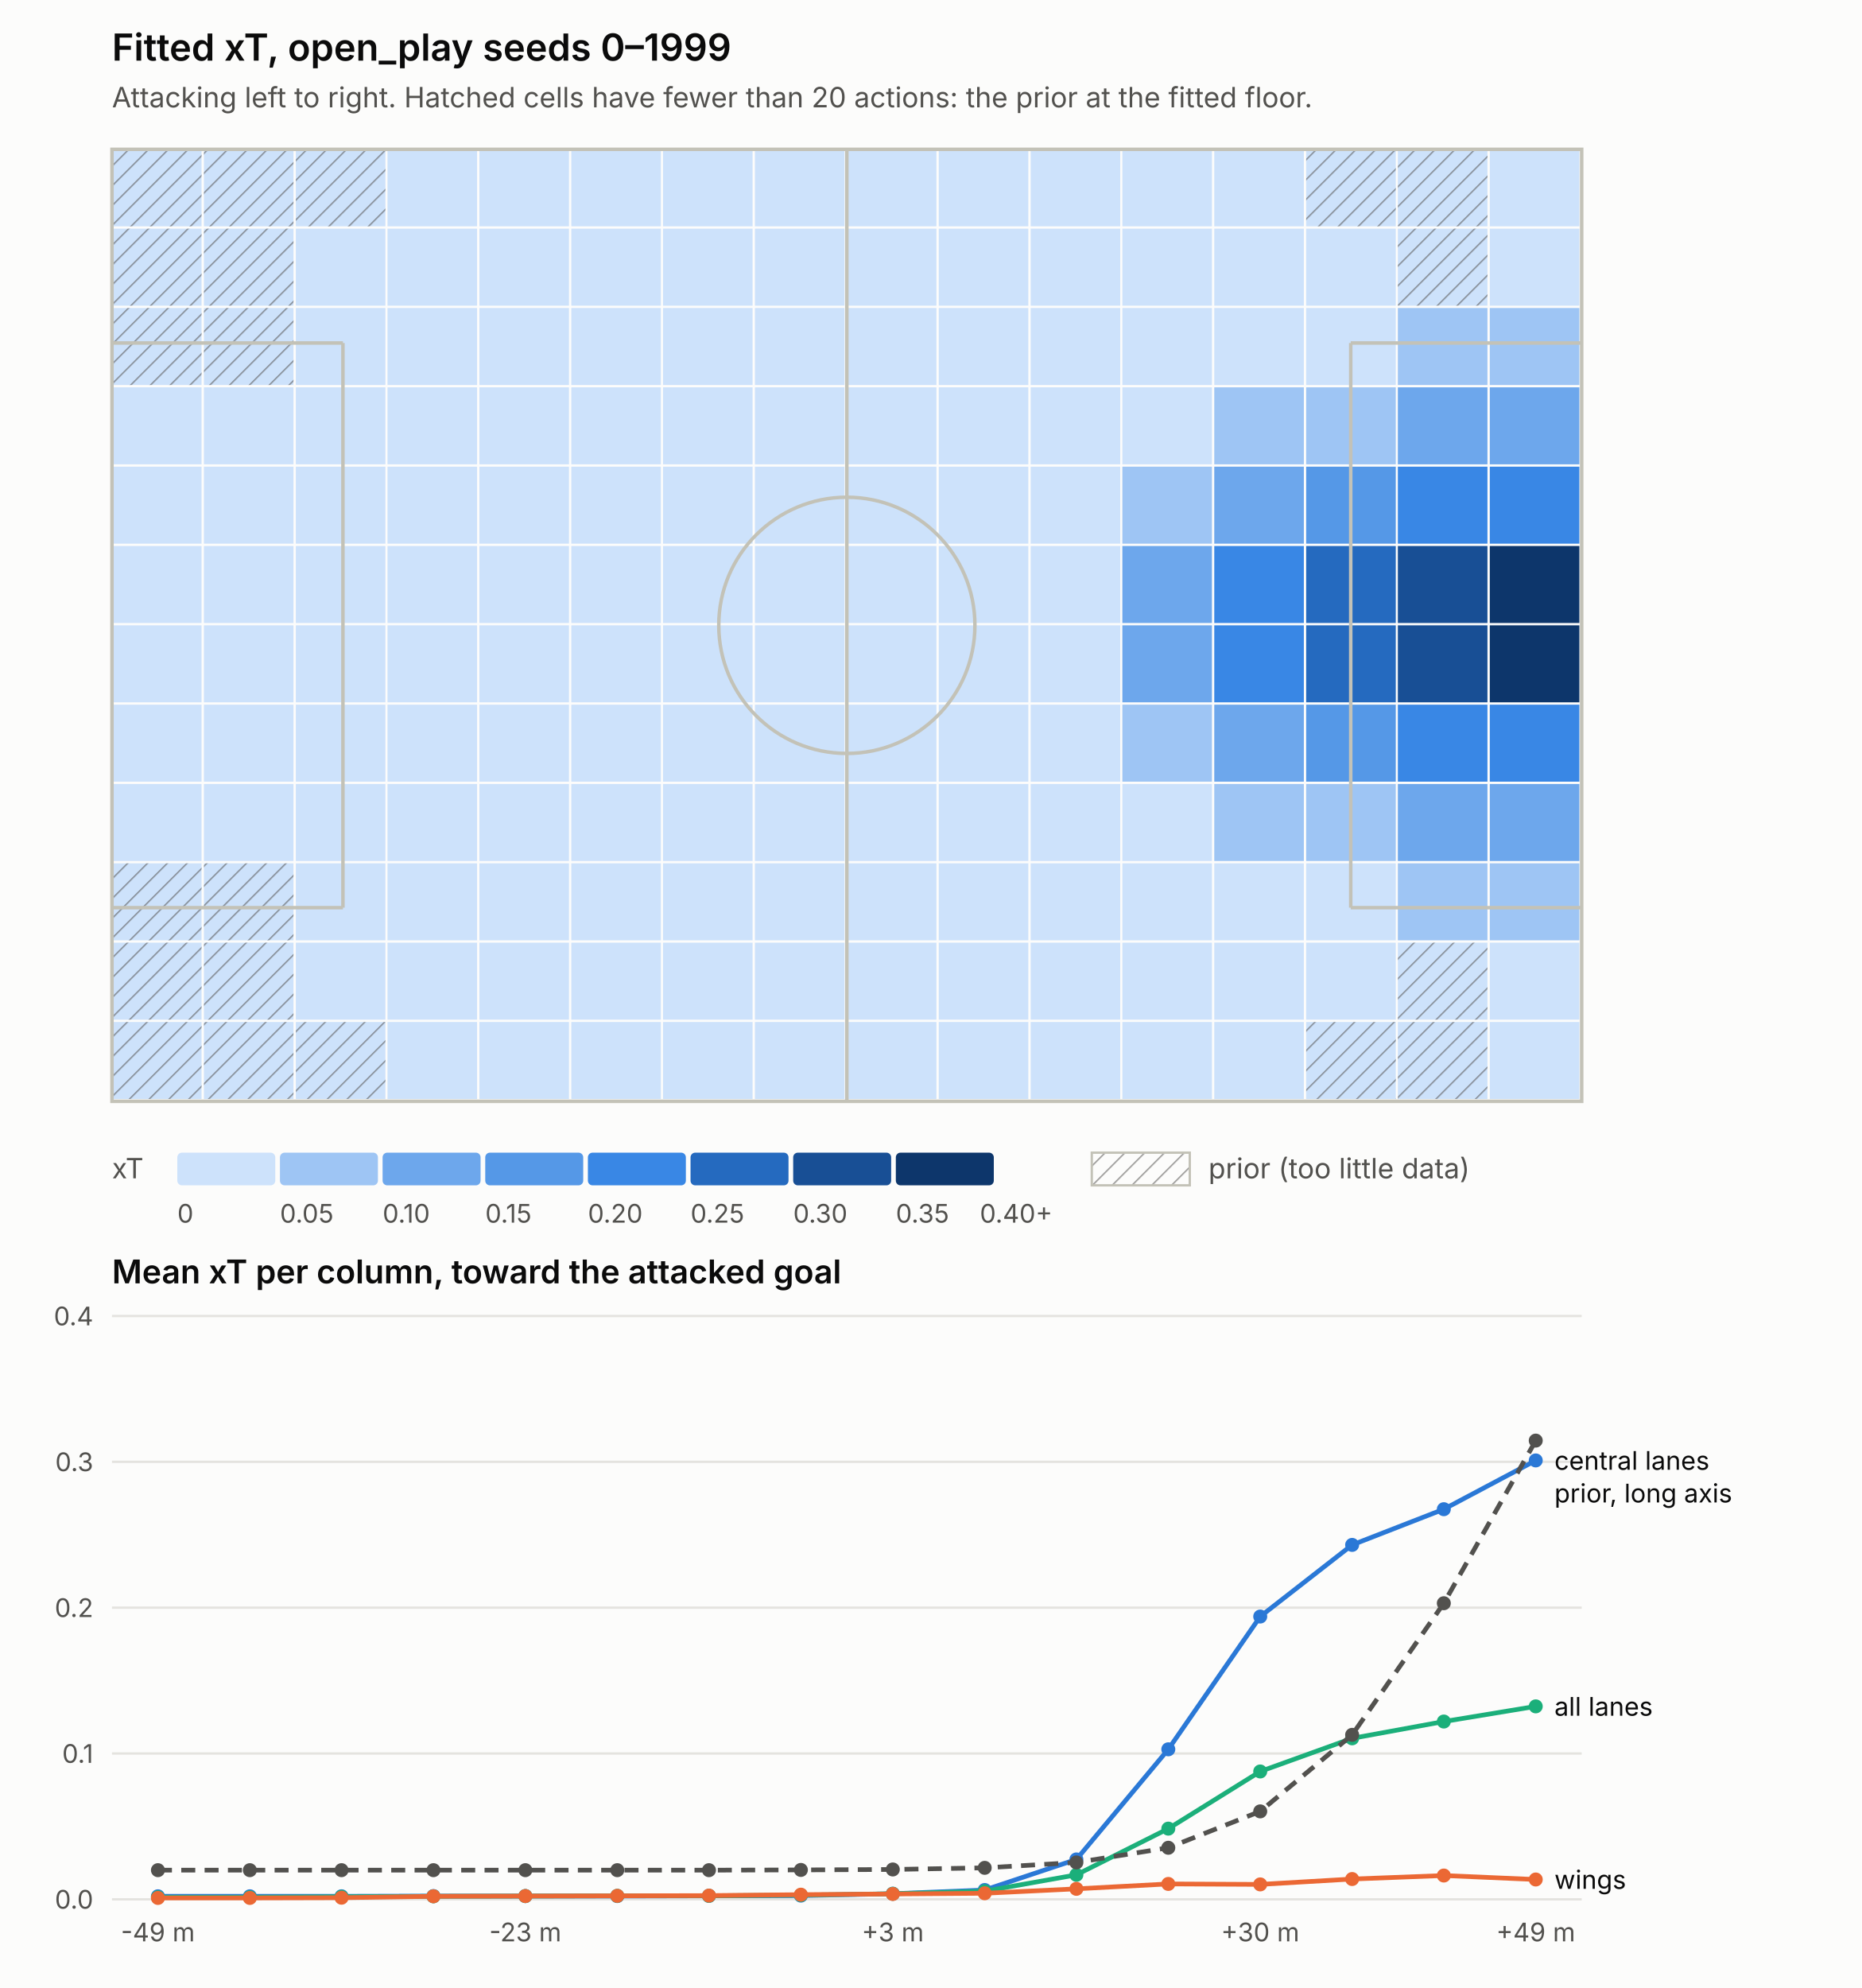
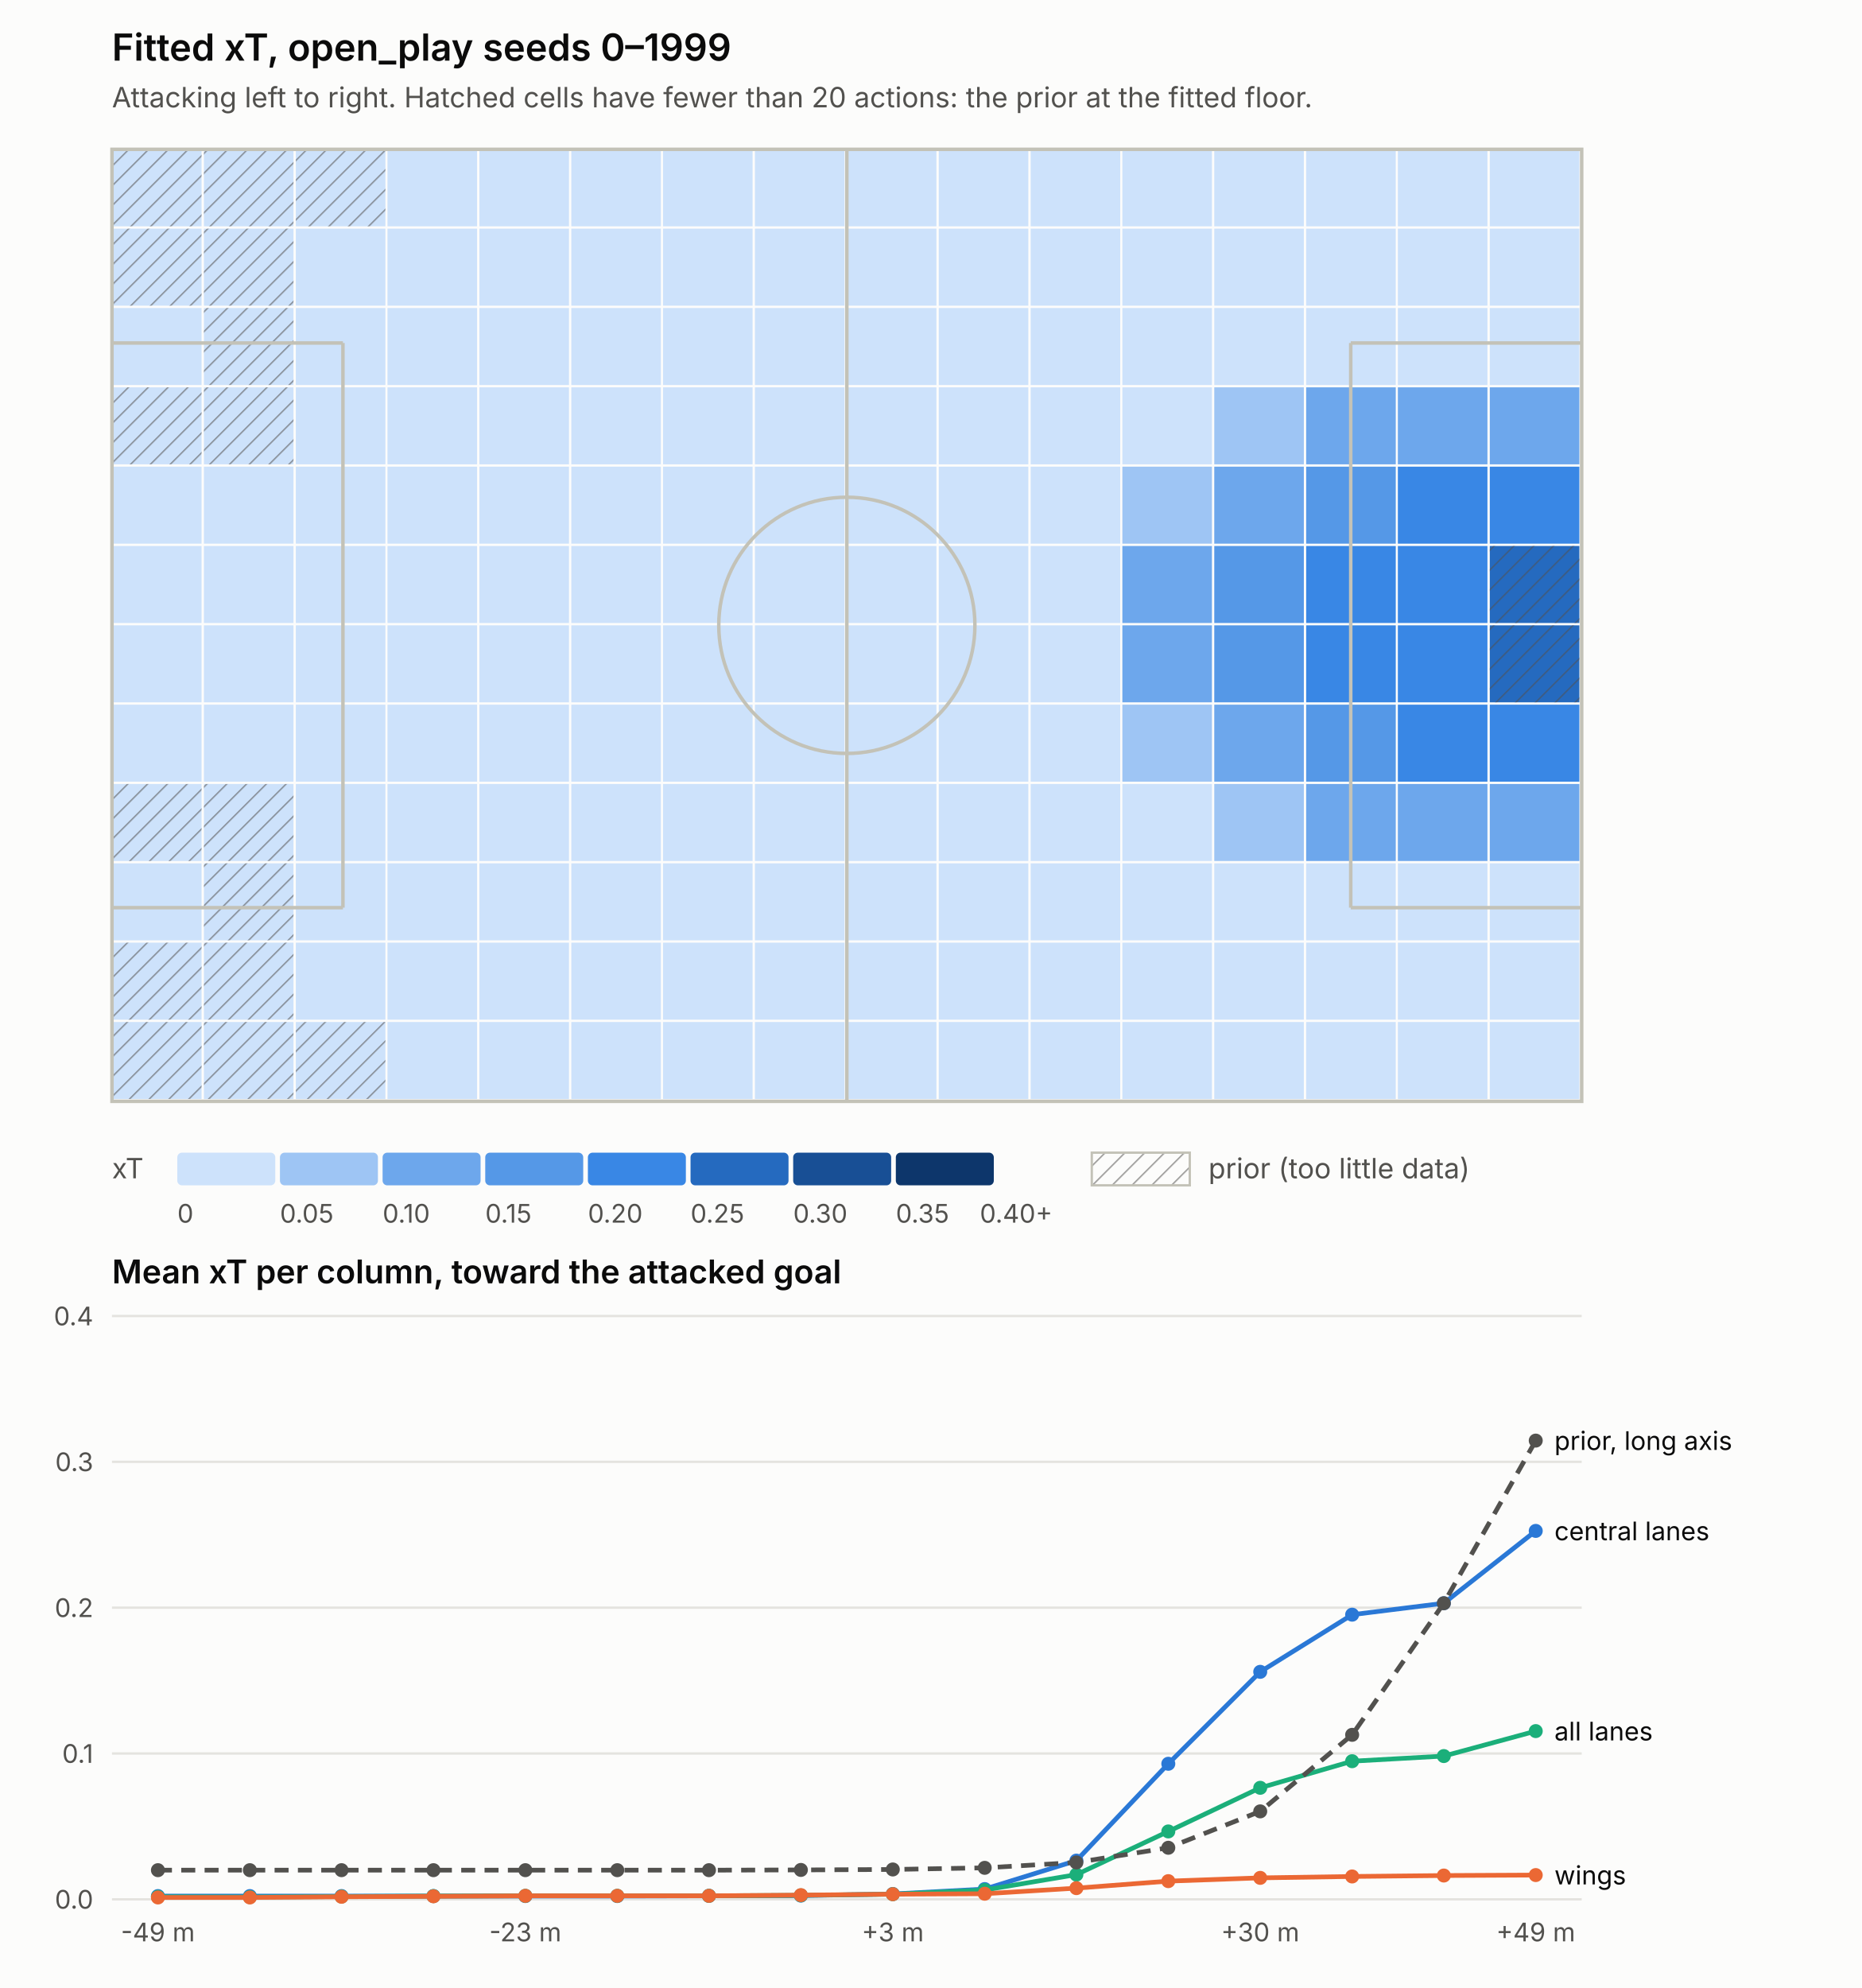
<svg xmlns="http://www.w3.org/2000/svg" viewBox="0 0 798 852" width="798" height="852" role="img" aria-labelledby="title desc">
  <style>svg{font-family:system-ui,-apple-system,'Segoe UI',sans-serif}.bg{fill:#fcfcfb}.t1{fill:#0b0b0b}.t2{fill:#52514e}.ln{stroke:#c3c2b7}.grid{stroke:#e4e3df}.hatch{stroke:#52514e}.s1{stroke:#2a78d6}.s2{stroke:#eb6834}.s3{stroke:#1baf7a}.sp{stroke:#52514e}.f1{fill:#2a78d6}.f2{fill:#eb6834}.f3{fill:#1baf7a}.fp{fill:#52514e}.b0{fill:#cde2fb}.b1{fill:#9ec5f4}.b2{fill:#6da7ec}.b3{fill:#5598e7}.b4{fill:#3987e5}.b5{fill:#256abf}.b6{fill:#184f95}.b7{fill:#0d366b}@media (prefers-color-scheme: dark){.bg{fill:#1a1a19}.t1{fill:#f0efec}.t2{fill:#c3c2b7}.ln{stroke:#6b6a64}.grid{stroke:#383835}.hatch{stroke:#c3c2b7}.s1{stroke:#3987e5}.s2{stroke:#d95926}.s3{stroke:#199e70}.sp{stroke:#c3c2b7}.f1{fill:#3987e5}.f2{fill:#d95926}.f3{fill:#199e70}.fp{fill:#c3c2b7}.b0{fill:#0d366b}.b1{fill:#184f95}.b2{fill:#256abf}.b3{fill:#3987e5}.b4{fill:#5598e7}.b5{fill:#6da7ec}.b6{fill:#9ec5f4}.b7{fill:#cde2fb}}</style>
  <defs>
    <pattern id="hatch" width="6" height="6" patternUnits="userSpaceOnUse" patternTransform="rotate(45)">
      <line x1="0" y1="0" x2="0" y2="6" class="hatch" stroke-width="1.2" stroke-opacity="0.55" />
    </pattern>
  </defs>
  <rect class="bg" width="798" height="852" />
  <text class="t1" x="48.0" y="26" font-size="16" font-weight="600">Fitted xT, open_play seeds 0–1999</text>
  <text class="t2" x="48.0" y="46" font-size="12">Attacking left to right. Hatched cells have fewer than 20 actions: the prior at the fitted floor.</text>
  <rect class="b0" x="48.0" y="438.0" width="38.4" height="33.0" />
  <rect fill="url(#hatch)" x="48.0" y="438.0" width="38.4" height="33.0" />
  <rect class="b0" x="48.0" y="404.0" width="38.4" height="33.0" />
  <rect fill="url(#hatch)" x="48.0" y="404.0" width="38.4" height="33.0" />
  <rect class="b0" x="48.0" y="370.0" width="38.4" height="33.0" />
-   <rect fill="url(#hatch)" x="48.0" y="370.0" width="38.4" height="33.0" />
  <rect class="b0" x="48.0" y="336.0" width="38.4" height="33.0" />
+   <rect fill="url(#hatch)" x="48.0" y="336.0" width="38.4" height="33.0" />
  <rect class="b0" x="48.0" y="302.0" width="38.4" height="33.0" />
  <rect class="b0" x="48.0" y="268.0" width="38.4" height="33.0" />
  <rect class="b0" x="48.0" y="234.0" width="38.4" height="33.0" />
  <rect class="b0" x="48.0" y="200.0" width="38.4" height="33.0" />
  <rect class="b0" x="48.0" y="166.0" width="38.4" height="33.0" />
+   <rect fill="url(#hatch)" x="48.0" y="166.0" width="38.4" height="33.0" />
  <rect class="b0" x="48.0" y="132.0" width="38.4" height="33.0" />
-   <rect fill="url(#hatch)" x="48.0" y="132.0" width="38.4" height="33.0" />
  <rect class="b0" x="48.0" y="98.0" width="38.4" height="33.0" />
  <rect fill="url(#hatch)" x="48.0" y="98.0" width="38.4" height="33.0" />
  <rect class="b0" x="48.0" y="64.0" width="38.4" height="33.0" />
  <rect fill="url(#hatch)" x="48.0" y="64.0" width="38.4" height="33.0" />
  <rect class="b0" x="87.4" y="438.0" width="38.4" height="33.0" />
  <rect fill="url(#hatch)" x="87.4" y="438.0" width="38.4" height="33.0" />
  <rect class="b0" x="87.4" y="404.0" width="38.4" height="33.0" />
  <rect fill="url(#hatch)" x="87.4" y="404.0" width="38.4" height="33.0" />
  <rect class="b0" x="87.4" y="370.0" width="38.4" height="33.0" />
  <rect fill="url(#hatch)" x="87.4" y="370.0" width="38.4" height="33.0" />
  <rect class="b0" x="87.4" y="336.0" width="38.4" height="33.0" />
+   <rect fill="url(#hatch)" x="87.4" y="336.0" width="38.4" height="33.0" />
  <rect class="b0" x="87.4" y="302.0" width="38.4" height="33.0" />
  <rect class="b0" x="87.4" y="268.0" width="38.4" height="33.0" />
  <rect class="b0" x="87.4" y="234.0" width="38.4" height="33.0" />
  <rect class="b0" x="87.4" y="200.0" width="38.4" height="33.0" />
  <rect class="b0" x="87.4" y="166.0" width="38.4" height="33.0" />
+   <rect fill="url(#hatch)" x="87.4" y="166.0" width="38.4" height="33.0" />
  <rect class="b0" x="87.4" y="132.0" width="38.4" height="33.0" />
  <rect fill="url(#hatch)" x="87.4" y="132.0" width="38.4" height="33.0" />
  <rect class="b0" x="87.4" y="98.0" width="38.4" height="33.0" />
  <rect fill="url(#hatch)" x="87.4" y="98.0" width="38.4" height="33.0" />
  <rect class="b0" x="87.4" y="64.0" width="38.4" height="33.0" />
  <rect fill="url(#hatch)" x="87.4" y="64.0" width="38.4" height="33.0" />
  <rect class="b0" x="126.8" y="438.0" width="38.4" height="33.0" />
  <rect fill="url(#hatch)" x="126.8" y="438.0" width="38.4" height="33.0" />
  <rect class="b0" x="126.8" y="404.0" width="38.4" height="33.0" />
  <rect class="b0" x="126.8" y="370.0" width="38.4" height="33.0" />
  <rect class="b0" x="126.8" y="336.0" width="38.4" height="33.0" />
  <rect class="b0" x="126.8" y="302.0" width="38.4" height="33.0" />
  <rect class="b0" x="126.8" y="268.0" width="38.4" height="33.0" />
  <rect class="b0" x="126.8" y="234.0" width="38.4" height="33.0" />
  <rect class="b0" x="126.8" y="200.0" width="38.4" height="33.0" />
  <rect class="b0" x="126.8" y="166.0" width="38.4" height="33.0" />
  <rect class="b0" x="126.8" y="132.0" width="38.4" height="33.0" />
  <rect class="b0" x="126.8" y="98.0" width="38.4" height="33.0" />
  <rect class="b0" x="126.8" y="64.0" width="38.4" height="33.0" />
  <rect fill="url(#hatch)" x="126.8" y="64.0" width="38.4" height="33.0" />
  <rect class="b0" x="166.1" y="438.0" width="38.4" height="33.0" />
  <rect class="b0" x="166.1" y="404.0" width="38.4" height="33.0" />
  <rect class="b0" x="166.1" y="370.0" width="38.4" height="33.0" />
  <rect class="b0" x="166.1" y="336.0" width="38.4" height="33.0" />
  <rect class="b0" x="166.1" y="302.0" width="38.4" height="33.0" />
  <rect class="b0" x="166.1" y="268.0" width="38.4" height="33.0" />
  <rect class="b0" x="166.1" y="234.0" width="38.4" height="33.0" />
  <rect class="b0" x="166.1" y="200.0" width="38.4" height="33.0" />
  <rect class="b0" x="166.1" y="166.0" width="38.4" height="33.0" />
  <rect class="b0" x="166.1" y="132.0" width="38.4" height="33.0" />
  <rect class="b0" x="166.1" y="98.0" width="38.4" height="33.0" />
  <rect class="b0" x="166.1" y="64.0" width="38.4" height="33.0" />
  <rect class="b0" x="205.5" y="438.0" width="38.4" height="33.0" />
  <rect class="b0" x="205.5" y="404.0" width="38.4" height="33.0" />
  <rect class="b0" x="205.5" y="370.0" width="38.4" height="33.0" />
  <rect class="b0" x="205.5" y="336.0" width="38.4" height="33.0" />
  <rect class="b0" x="205.5" y="302.0" width="38.4" height="33.0" />
  <rect class="b0" x="205.5" y="268.0" width="38.4" height="33.0" />
  <rect class="b0" x="205.5" y="234.0" width="38.4" height="33.0" />
  <rect class="b0" x="205.5" y="200.0" width="38.4" height="33.0" />
  <rect class="b0" x="205.5" y="166.0" width="38.4" height="33.0" />
  <rect class="b0" x="205.5" y="132.0" width="38.4" height="33.0" />
  <rect class="b0" x="205.5" y="98.0" width="38.4" height="33.0" />
  <rect class="b0" x="205.5" y="64.0" width="38.4" height="33.0" />
  <rect class="b0" x="244.9" y="438.0" width="38.4" height="33.0" />
  <rect class="b0" x="244.9" y="404.0" width="38.4" height="33.0" />
  <rect class="b0" x="244.9" y="370.0" width="38.4" height="33.0" />
  <rect class="b0" x="244.9" y="336.0" width="38.4" height="33.0" />
  <rect class="b0" x="244.9" y="302.0" width="38.4" height="33.0" />
  <rect class="b0" x="244.9" y="268.0" width="38.4" height="33.0" />
  <rect class="b0" x="244.9" y="234.0" width="38.4" height="33.0" />
  <rect class="b0" x="244.9" y="200.0" width="38.4" height="33.0" />
  <rect class="b0" x="244.9" y="166.0" width="38.4" height="33.0" />
  <rect class="b0" x="244.9" y="132.0" width="38.4" height="33.0" />
  <rect class="b0" x="244.9" y="98.0" width="38.4" height="33.0" />
  <rect class="b0" x="244.9" y="64.0" width="38.4" height="33.0" />
  <rect class="b0" x="284.2" y="438.0" width="38.4" height="33.0" />
  <rect class="b0" x="284.2" y="404.0" width="38.4" height="33.0" />
  <rect class="b0" x="284.2" y="370.0" width="38.4" height="33.0" />
  <rect class="b0" x="284.2" y="336.0" width="38.4" height="33.0" />
  <rect class="b0" x="284.2" y="302.0" width="38.4" height="33.0" />
  <rect class="b0" x="284.2" y="268.0" width="38.4" height="33.0" />
  <rect class="b0" x="284.2" y="234.0" width="38.4" height="33.0" />
  <rect class="b0" x="284.2" y="200.0" width="38.4" height="33.0" />
  <rect class="b0" x="284.2" y="166.0" width="38.4" height="33.0" />
  <rect class="b0" x="284.2" y="132.0" width="38.4" height="33.0" />
  <rect class="b0" x="284.2" y="98.0" width="38.4" height="33.0" />
  <rect class="b0" x="284.2" y="64.0" width="38.4" height="33.0" />
  <rect class="b0" x="323.6" y="438.0" width="38.4" height="33.0" />
  <rect class="b0" x="323.6" y="404.0" width="38.4" height="33.0" />
  <rect class="b0" x="323.6" y="370.0" width="38.4" height="33.0" />
  <rect class="b0" x="323.6" y="336.0" width="38.4" height="33.0" />
  <rect class="b0" x="323.6" y="302.0" width="38.4" height="33.0" />
  <rect class="b0" x="323.6" y="268.0" width="38.4" height="33.0" />
  <rect class="b0" x="323.6" y="234.0" width="38.4" height="33.0" />
  <rect class="b0" x="323.6" y="200.0" width="38.4" height="33.0" />
  <rect class="b0" x="323.6" y="166.0" width="38.4" height="33.0" />
  <rect class="b0" x="323.6" y="132.0" width="38.4" height="33.0" />
  <rect class="b0" x="323.6" y="98.0" width="38.4" height="33.0" />
  <rect class="b0" x="323.6" y="64.0" width="38.4" height="33.0" />
  <rect class="b0" x="363.0" y="438.0" width="38.4" height="33.0" />
  <rect class="b0" x="363.0" y="404.0" width="38.4" height="33.0" />
  <rect class="b0" x="363.0" y="370.0" width="38.4" height="33.0" />
  <rect class="b0" x="363.0" y="336.0" width="38.4" height="33.0" />
  <rect class="b0" x="363.0" y="302.0" width="38.4" height="33.0" />
  <rect class="b0" x="363.0" y="268.0" width="38.4" height="33.0" />
  <rect class="b0" x="363.0" y="234.0" width="38.4" height="33.0" />
  <rect class="b0" x="363.0" y="200.0" width="38.4" height="33.0" />
  <rect class="b0" x="363.0" y="166.0" width="38.4" height="33.0" />
  <rect class="b0" x="363.0" y="132.0" width="38.4" height="33.0" />
  <rect class="b0" x="363.0" y="98.0" width="38.4" height="33.0" />
  <rect class="b0" x="363.0" y="64.0" width="38.4" height="33.0" />
  <rect class="b0" x="402.4" y="438.0" width="38.4" height="33.0" />
  <rect class="b0" x="402.4" y="404.0" width="38.4" height="33.0" />
  <rect class="b0" x="402.4" y="370.0" width="38.4" height="33.0" />
  <rect class="b0" x="402.4" y="336.0" width="38.4" height="33.0" />
  <rect class="b0" x="402.4" y="302.0" width="38.4" height="33.0" />
  <rect class="b0" x="402.4" y="268.0" width="38.4" height="33.0" />
  <rect class="b0" x="402.4" y="234.0" width="38.4" height="33.0" />
  <rect class="b0" x="402.4" y="200.0" width="38.4" height="33.0" />
  <rect class="b0" x="402.4" y="166.0" width="38.4" height="33.0" />
  <rect class="b0" x="402.4" y="132.0" width="38.4" height="33.0" />
  <rect class="b0" x="402.4" y="98.0" width="38.4" height="33.0" />
  <rect class="b0" x="402.4" y="64.0" width="38.4" height="33.0" />
  <rect class="b0" x="441.8" y="438.0" width="38.4" height="33.0" />
  <rect class="b0" x="441.8" y="404.0" width="38.4" height="33.0" />
  <rect class="b0" x="441.8" y="370.0" width="38.4" height="33.0" />
  <rect class="b0" x="441.8" y="336.0" width="38.4" height="33.0" />
  <rect class="b0" x="441.8" y="302.0" width="38.4" height="33.0" />
  <rect class="b0" x="441.8" y="268.0" width="38.4" height="33.0" />
  <rect class="b0" x="441.8" y="234.0" width="38.4" height="33.0" />
  <rect class="b0" x="441.8" y="200.0" width="38.4" height="33.0" />
  <rect class="b0" x="441.8" y="166.0" width="38.4" height="33.0" />
  <rect class="b0" x="441.8" y="132.0" width="38.4" height="33.0" />
  <rect class="b0" x="441.8" y="98.0" width="38.4" height="33.0" />
  <rect class="b0" x="441.8" y="64.0" width="38.4" height="33.0" />
  <rect class="b0" x="481.1" y="438.0" width="38.4" height="33.0" />
  <rect class="b0" x="481.1" y="404.0" width="38.4" height="33.0" />
  <rect class="b0" x="481.1" y="370.0" width="38.4" height="33.0" />
  <rect class="b0" x="481.1" y="336.0" width="38.4" height="33.0" />
  <rect class="b1" x="481.1" y="302.0" width="38.4" height="33.0" />
  <rect class="b2" x="481.1" y="268.0" width="38.4" height="33.0" />
  <rect class="b2" x="481.1" y="234.0" width="38.4" height="33.0" />
  <rect class="b1" x="481.1" y="200.0" width="38.4" height="33.0" />
  <rect class="b0" x="481.1" y="166.0" width="38.4" height="33.0" />
  <rect class="b0" x="481.1" y="132.0" width="38.4" height="33.0" />
  <rect class="b0" x="481.1" y="98.0" width="38.4" height="33.0" />
  <rect class="b0" x="481.1" y="64.0" width="38.4" height="33.0" />
  <rect class="b0" x="520.5" y="438.0" width="38.4" height="33.0" />
  <rect class="b0" x="520.5" y="404.0" width="38.4" height="33.0" />
  <rect class="b0" x="520.5" y="370.0" width="38.4" height="33.0" />
  <rect class="b1" x="520.5" y="336.0" width="38.4" height="33.0" />
  <rect class="b2" x="520.5" y="302.0" width="38.4" height="33.0" />
-   <rect class="b4" x="520.5" y="268.0" width="38.4" height="33.0" />
-   <rect class="b4" x="520.5" y="234.0" width="38.4" height="33.0" />
+   <rect class="b3" x="520.5" y="268.0" width="38.4" height="33.0" />
+   <rect class="b3" x="520.5" y="234.0" width="38.4" height="33.0" />
  <rect class="b2" x="520.5" y="200.0" width="38.4" height="33.0" />
  <rect class="b1" x="520.5" y="166.0" width="38.4" height="33.0" />
  <rect class="b0" x="520.5" y="132.0" width="38.4" height="33.0" />
  <rect class="b0" x="520.5" y="98.0" width="38.4" height="33.0" />
  <rect class="b0" x="520.5" y="64.0" width="38.4" height="33.0" />
  <rect class="b0" x="559.9" y="438.0" width="38.4" height="33.0" />
-   <rect fill="url(#hatch)" x="559.9" y="438.0" width="38.4" height="33.0" />
  <rect class="b0" x="559.9" y="404.0" width="38.4" height="33.0" />
  <rect class="b0" x="559.9" y="370.0" width="38.4" height="33.0" />
-   <rect class="b1" x="559.9" y="336.0" width="38.4" height="33.0" />
+   <rect class="b2" x="559.9" y="336.0" width="38.4" height="33.0" />
  <rect class="b3" x="559.9" y="302.0" width="38.4" height="33.0" />
-   <rect class="b5" x="559.9" y="268.0" width="38.4" height="33.0" />
-   <rect class="b5" x="559.9" y="234.0" width="38.4" height="33.0" />
+   <rect class="b4" x="559.9" y="268.0" width="38.4" height="33.0" />
+   <rect class="b4" x="559.9" y="234.0" width="38.4" height="33.0" />
  <rect class="b3" x="559.9" y="200.0" width="38.4" height="33.0" />
-   <rect class="b1" x="559.9" y="166.0" width="38.4" height="33.0" />
+   <rect class="b2" x="559.9" y="166.0" width="38.4" height="33.0" />
  <rect class="b0" x="559.9" y="132.0" width="38.4" height="33.0" />
  <rect class="b0" x="559.9" y="98.0" width="38.4" height="33.0" />
  <rect class="b0" x="559.9" y="64.0" width="38.4" height="33.0" />
-   <rect fill="url(#hatch)" x="559.9" y="64.0" width="38.4" height="33.0" />
  <rect class="b0" x="599.2" y="438.0" width="38.4" height="33.0" />
-   <rect fill="url(#hatch)" x="599.2" y="438.0" width="38.4" height="33.0" />
  <rect class="b0" x="599.2" y="404.0" width="38.4" height="33.0" />
-   <rect fill="url(#hatch)" x="599.2" y="404.0" width="38.4" height="33.0" />
-   <rect class="b1" x="599.2" y="370.0" width="38.4" height="33.0" />
+   <rect class="b0" x="599.2" y="370.0" width="38.4" height="33.0" />
  <rect class="b2" x="599.2" y="336.0" width="38.4" height="33.0" />
  <rect class="b4" x="599.2" y="302.0" width="38.4" height="33.0" />
-   <rect class="b6" x="599.2" y="268.0" width="38.4" height="33.0" />
-   <rect class="b6" x="599.2" y="234.0" width="38.4" height="33.0" />
+   <rect class="b4" x="599.2" y="268.0" width="38.4" height="33.0" />
+   <rect class="b4" x="599.2" y="234.0" width="38.4" height="33.0" />
  <rect class="b4" x="599.2" y="200.0" width="38.4" height="33.0" />
  <rect class="b2" x="599.2" y="166.0" width="38.4" height="33.0" />
-   <rect class="b1" x="599.2" y="132.0" width="38.4" height="33.0" />
+   <rect class="b0" x="599.2" y="132.0" width="38.4" height="33.0" />
  <rect class="b0" x="599.2" y="98.0" width="38.4" height="33.0" />
-   <rect fill="url(#hatch)" x="599.2" y="98.0" width="38.4" height="33.0" />
  <rect class="b0" x="599.2" y="64.0" width="38.4" height="33.0" />
-   <rect fill="url(#hatch)" x="599.2" y="64.0" width="38.4" height="33.0" />
  <rect class="b0" x="638.6" y="438.0" width="38.4" height="33.0" />
  <rect class="b0" x="638.6" y="404.0" width="38.4" height="33.0" />
-   <rect class="b1" x="638.6" y="370.0" width="38.4" height="33.0" />
+   <rect class="b0" x="638.6" y="370.0" width="38.4" height="33.0" />
  <rect class="b2" x="638.6" y="336.0" width="38.4" height="33.0" />
  <rect class="b4" x="638.6" y="302.0" width="38.4" height="33.0" />
-   <rect class="b7" x="638.6" y="268.0" width="38.4" height="33.0" />
-   <rect class="b7" x="638.6" y="234.0" width="38.4" height="33.0" />
+   <rect class="b5" x="638.6" y="268.0" width="38.4" height="33.0" />
+   <rect fill="url(#hatch)" x="638.6" y="268.0" width="38.4" height="33.0" />
+   <rect class="b5" x="638.6" y="234.0" width="38.4" height="33.0" />
+   <rect fill="url(#hatch)" x="638.6" y="234.0" width="38.4" height="33.0" />
  <rect class="b4" x="638.6" y="200.0" width="38.4" height="33.0" />
  <rect class="b2" x="638.6" y="166.0" width="38.4" height="33.0" />
-   <rect class="b1" x="638.6" y="132.0" width="38.4" height="33.0" />
+   <rect class="b0" x="638.6" y="132.0" width="38.4" height="33.0" />
  <rect class="b0" x="638.6" y="98.0" width="38.4" height="33.0" />
  <rect class="b0" x="638.6" y="64.0" width="38.4" height="33.0" />
  <rect class="ln" fill="none" stroke-width="1.5" x="48.0" y="64.0" width="630.0" height="408.0" />
  <line class="ln" stroke-width="1.5" x1="363.0" y1="472.0" x2="363.0" y2="64.0" />
  <line class="ln" stroke-width="1.5" x1="579.0" y1="389.0" x2="678.0" y2="389.0" />
  <line class="ln" stroke-width="1.5" x1="579.0" y1="147.0" x2="678.0" y2="147.0" />
  <line class="ln" stroke-width="1.5" x1="579.0" y1="389.0" x2="579.0" y2="147.0" />
  <line class="ln" stroke-width="1.5" x1="147.0" y1="389.0" x2="48.0" y2="389.0" />
  <line class="ln" stroke-width="1.5" x1="147.0" y1="147.0" x2="48.0" y2="147.0" />
  <line class="ln" stroke-width="1.5" x1="147.0" y1="389.0" x2="147.0" y2="147.0" />
  <circle class="ln" fill="none" stroke-width="1.5" cx="363.0" cy="268.0" r="54.9" />
  <text class="t2" x="48.0" y="505.0" font-size="12">xT</text>
  <rect class="b0" x="76.0" y="494.0" width="42" height="14" rx="2" />
  <text class="t2" x="76.0" y="524.0" font-size="11">0</text>
  <rect class="b1" x="120.0" y="494.0" width="42" height="14" rx="2" />
  <text class="t2" x="120.0" y="524.0" font-size="11">0.05</text>
  <rect class="b2" x="164.0" y="494.0" width="42" height="14" rx="2" />
  <text class="t2" x="164.0" y="524.0" font-size="11">0.10</text>
  <rect class="b3" x="208.0" y="494.0" width="42" height="14" rx="2" />
  <text class="t2" x="208.0" y="524.0" font-size="11">0.15</text>
  <rect class="b4" x="252.0" y="494.0" width="42" height="14" rx="2" />
  <text class="t2" x="252.0" y="524.0" font-size="11">0.20</text>
  <rect class="b5" x="296.0" y="494.0" width="42" height="14" rx="2" />
  <text class="t2" x="296.0" y="524.0" font-size="11">0.25</text>
  <rect class="b6" x="340.0" y="494.0" width="42" height="14" rx="2" />
  <text class="t2" x="340.0" y="524.0" font-size="11">0.30</text>
  <rect class="b7" x="384.0" y="494.0" width="42" height="14" rx="2" />
  <text class="t2" x="384.0" y="524.0" font-size="11">0.35</text>
  <text class="t2" x="420.0" y="524.0" font-size="11">0.40+</text>
  <rect fill="url(#hatch)" class="ln" stroke-width="1" x="468.0" y="494.0" width="42" height="14" />
  <text class="t2" x="518.0" y="505.0" font-size="12">prior (too little data)</text>
  <text class="t1" x="48.0" y="550.0" font-size="14" font-weight="600">Mean xT per column, toward the attacked goal</text>
  <line class="grid" stroke-width="1" x1="48.0" x2="678.0" y1="814.0" y2="814.0" />
  <text class="t2" x="40.0" y="818.0" font-size="11" text-anchor="end">0.0</text>
  <line class="grid" stroke-width="1" x1="48.0" x2="678.0" y1="751.5" y2="751.5" />
  <text class="t2" x="40.0" y="755.5" font-size="11" text-anchor="end">0.1</text>
  <line class="grid" stroke-width="1" x1="48.0" x2="678.0" y1="689.0" y2="689.0" />
  <text class="t2" x="40.0" y="693.0" font-size="11" text-anchor="end">0.2</text>
  <line class="grid" stroke-width="1" x1="48.0" x2="678.0" y1="626.5" y2="626.5" />
  <text class="t2" x="40.0" y="630.5" font-size="11" text-anchor="end">0.3</text>
  <line class="grid" stroke-width="1" x1="48.0" x2="678.0" y1="564.0" y2="564.0" />
  <text class="t2" x="40.0" y="568.0" font-size="11" text-anchor="end">0.4</text>
  <text class="t2" x="67.7" y="832.0" font-size="11" text-anchor="middle">-49 m</text>
  <text class="t2" x="225.2" y="832.0" font-size="11" text-anchor="middle">-23 m</text>
  <text class="t2" x="382.7" y="832.0" font-size="11" text-anchor="middle">+3 m</text>
  <text class="t2" x="540.2" y="832.0" font-size="11" text-anchor="middle">+30 m</text>
  <text class="t2" x="658.3" y="832.0" font-size="11" text-anchor="middle">+49 m</text>
-   <polyline class="s1" fill="none" stroke-width="2" stroke-linejoin="round" points="67.7,812.7 107.1,812.7 146.4,812.7 185.8,812.6 225.2,812.6 264.6,812.6 303.9,812.5 343.3,812.4 382.7,811.6 422.1,810.0 461.4,796.9 500.8,749.7 540.2,692.8 579.6,662.1 618.9,646.8 658.3,625.9" />
-   <circle class="f1" cx="67.7" cy="812.7" r="3" />
-   <circle class="f1" cx="107.1" cy="812.7" r="3" />
-   <circle class="f1" cx="146.4" cy="812.7" r="3" />
+   <polyline class="s1" fill="none" stroke-width="2" stroke-linejoin="round" points="67.7,812.6 107.1,812.6 146.4,812.6 185.8,812.6 225.2,812.6 264.6,812.6 303.9,812.5 343.3,812.4 382.7,811.7 422.1,809.6 461.4,797.4 500.8,755.9 540.2,716.5 579.6,692.0 618.9,687.1 658.3,656.1" />
+   <circle class="f1" cx="67.7" cy="812.6" r="3" />
+   <circle class="f1" cx="107.1" cy="812.6" r="3" />
+   <circle class="f1" cx="146.4" cy="812.6" r="3" />
  <circle class="f1" cx="185.8" cy="812.6" r="3" />
  <circle class="f1" cx="225.2" cy="812.6" r="3" />
  <circle class="f1" cx="264.6" cy="812.6" r="3" />
  <circle class="f1" cx="303.9" cy="812.5" r="3" />
  <circle class="f1" cx="343.3" cy="812.4" r="3" />
-   <circle class="f1" cx="382.7" cy="811.6" r="3" />
-   <circle class="f1" cx="422.1" cy="810.0" r="3" />
-   <circle class="f1" cx="461.4" cy="796.9" r="3" />
-   <circle class="f1" cx="500.8" cy="749.7" r="3" />
-   <circle class="f1" cx="540.2" cy="692.8" r="3" />
-   <circle class="f1" cx="579.6" cy="662.1" r="3" />
-   <circle class="f1" cx="618.9" cy="646.8" r="3" />
-   <circle class="f1" cx="658.3" cy="625.9" r="3" />
-   <text class="t1" x="666.3" y="629.9" font-size="11">central lanes</text>
-   <polyline class="s3" fill="none" stroke-width="2" stroke-linejoin="round" points="67.7,813.1 107.1,813.1 146.4,812.9 185.8,812.7 225.2,812.6 264.6,812.5 303.9,812.5 343.3,812.2 382.7,811.6 422.1,810.5 461.4,803.5 500.8,783.7 540.2,759.2 579.6,745.0 618.9,737.8 658.3,731.3" />
-   <circle class="f3" cx="67.7" cy="813.1" r="3" />
-   <circle class="f3" cx="107.1" cy="813.1" r="3" />
-   <circle class="f3" cx="146.4" cy="812.9" r="3" />
-   <circle class="f3" cx="185.8" cy="812.7" r="3" />
-   <circle class="f3" cx="225.2" cy="812.6" r="3" />
+   <circle class="f1" cx="382.7" cy="811.7" r="3" />
+   <circle class="f1" cx="422.1" cy="809.6" r="3" />
+   <circle class="f1" cx="461.4" cy="797.4" r="3" />
+   <circle class="f1" cx="500.8" cy="755.9" r="3" />
+   <circle class="f1" cx="540.2" cy="716.5" r="3" />
+   <circle class="f1" cx="579.6" cy="692.0" r="3" />
+   <circle class="f1" cx="618.9" cy="687.1" r="3" />
+   <circle class="f1" cx="658.3" cy="656.1" r="3" />
+   <text class="t1" x="666.3" y="660.1" font-size="11">central lanes</text>
+   <polyline class="s3" fill="none" stroke-width="2" stroke-linejoin="round" points="67.7,812.9 107.1,813.0 146.4,812.8 185.8,812.6 225.2,812.5 264.6,812.5 303.9,812.5 343.3,812.3 382.7,811.8 422.1,810.0 461.4,803.4 500.8,784.9 540.2,766.2 579.6,754.8 618.9,752.6 658.3,741.9" />
+   <circle class="f3" cx="67.7" cy="812.9" r="3" />
+   <circle class="f3" cx="107.1" cy="813.0" r="3" />
+   <circle class="f3" cx="146.4" cy="812.8" r="3" />
+   <circle class="f3" cx="185.8" cy="812.6" r="3" />
+   <circle class="f3" cx="225.2" cy="812.5" r="3" />
  <circle class="f3" cx="264.6" cy="812.5" r="3" />
  <circle class="f3" cx="303.9" cy="812.5" r="3" />
-   <circle class="f3" cx="343.3" cy="812.2" r="3" />
-   <circle class="f3" cx="382.7" cy="811.6" r="3" />
-   <circle class="f3" cx="422.1" cy="810.5" r="3" />
-   <circle class="f3" cx="461.4" cy="803.5" r="3" />
-   <circle class="f3" cx="500.8" cy="783.7" r="3" />
-   <circle class="f3" cx="540.2" cy="759.2" r="3" />
-   <circle class="f3" cx="579.6" cy="745.0" r="3" />
-   <circle class="f3" cx="618.9" cy="737.8" r="3" />
-   <circle class="f3" cx="658.3" cy="731.3" r="3" />
-   <text class="t1" x="666.3" y="735.3" font-size="11">all lanes</text>
-   <polyline class="s2" fill="none" stroke-width="2" stroke-linejoin="round" points="67.7,813.4 107.1,813.4 146.4,813.3 185.8,812.7 225.2,812.6 264.6,812.5 303.9,812.4 343.3,812.0 382.7,811.7 422.1,811.4 461.4,809.5 500.8,807.4 540.2,807.6 579.6,805.3 618.9,803.8 658.3,805.5" />
-   <circle class="f2" cx="67.7" cy="813.4" r="3" />
-   <circle class="f2" cx="107.1" cy="813.4" r="3" />
-   <circle class="f2" cx="146.4" cy="813.3" r="3" />
+   <circle class="f3" cx="343.3" cy="812.3" r="3" />
+   <circle class="f3" cx="382.7" cy="811.8" r="3" />
+   <circle class="f3" cx="422.1" cy="810.0" r="3" />
+   <circle class="f3" cx="461.4" cy="803.4" r="3" />
+   <circle class="f3" cx="500.8" cy="784.9" r="3" />
+   <circle class="f3" cx="540.2" cy="766.2" r="3" />
+   <circle class="f3" cx="579.6" cy="754.8" r="3" />
+   <circle class="f3" cx="618.9" cy="752.6" r="3" />
+   <circle class="f3" cx="658.3" cy="741.9" r="3" />
+   <text class="t1" x="666.3" y="745.9" font-size="11">all lanes</text>
+   <polyline class="s2" fill="none" stroke-width="2" stroke-linejoin="round" points="67.7,813.2 107.1,813.2 146.4,812.9 185.8,812.7 225.2,812.5 264.6,812.5 303.9,812.5 343.3,812.2 382.7,811.8 422.1,811.6 461.4,809.2 500.8,806.2 540.2,804.8 579.6,804.2 618.9,803.8 658.3,803.6" />
+   <circle class="f2" cx="67.7" cy="813.2" r="3" />
+   <circle class="f2" cx="107.1" cy="813.2" r="3" />
+   <circle class="f2" cx="146.4" cy="812.9" r="3" />
  <circle class="f2" cx="185.8" cy="812.7" r="3" />
-   <circle class="f2" cx="225.2" cy="812.6" r="3" />
+   <circle class="f2" cx="225.2" cy="812.5" r="3" />
  <circle class="f2" cx="264.6" cy="812.5" r="3" />
-   <circle class="f2" cx="303.9" cy="812.4" r="3" />
-   <circle class="f2" cx="343.3" cy="812.0" r="3" />
-   <circle class="f2" cx="382.7" cy="811.7" r="3" />
-   <circle class="f2" cx="422.1" cy="811.4" r="3" />
-   <circle class="f2" cx="461.4" cy="809.5" r="3" />
-   <circle class="f2" cx="500.8" cy="807.4" r="3" />
-   <circle class="f2" cx="540.2" cy="807.6" r="3" />
-   <circle class="f2" cx="579.6" cy="805.3" r="3" />
+   <circle class="f2" cx="303.9" cy="812.5" r="3" />
+   <circle class="f2" cx="343.3" cy="812.2" r="3" />
+   <circle class="f2" cx="382.7" cy="811.8" r="3" />
+   <circle class="f2" cx="422.1" cy="811.6" r="3" />
+   <circle class="f2" cx="461.4" cy="809.2" r="3" />
+   <circle class="f2" cx="500.8" cy="806.2" r="3" />
+   <circle class="f2" cx="540.2" cy="804.8" r="3" />
+   <circle class="f2" cx="579.6" cy="804.2" r="3" />
  <circle class="f2" cx="618.9" cy="803.8" r="3" />
-   <circle class="f2" cx="658.3" cy="805.5" r="3" />
-   <text class="t1" x="666.3" y="809.5" font-size="11">wings</text>
+   <circle class="f2" cx="658.3" cy="803.6" r="3" />
+   <text class="t1" x="666.3" y="807.6" font-size="11">wings</text>
  <polyline class="sp" fill="none" stroke-width="2" stroke-linejoin="round" stroke-dasharray="6 4" points="67.7,801.5 107.1,801.5 146.4,801.5 185.8,801.5 225.2,801.5 264.6,801.5 303.9,801.5 343.3,801.4 382.7,801.2 422.1,800.5 461.4,798.2 500.8,791.9 540.2,776.3 579.6,743.5 618.9,687.1 658.3,617.4" />
  <circle class="fp" cx="67.7" cy="801.5" r="3" />
  <circle class="fp" cx="107.1" cy="801.5" r="3" />
  <circle class="fp" cx="146.4" cy="801.5" r="3" />
  <circle class="fp" cx="185.8" cy="801.5" r="3" />
  <circle class="fp" cx="225.2" cy="801.5" r="3" />
  <circle class="fp" cx="264.6" cy="801.5" r="3" />
  <circle class="fp" cx="303.9" cy="801.5" r="3" />
  <circle class="fp" cx="343.3" cy="801.4" r="3" />
  <circle class="fp" cx="382.7" cy="801.2" r="3" />
  <circle class="fp" cx="422.1" cy="800.5" r="3" />
  <circle class="fp" cx="461.4" cy="798.2" r="3" />
  <circle class="fp" cx="500.8" cy="791.9" r="3" />
  <circle class="fp" cx="540.2" cy="776.3" r="3" />
  <circle class="fp" cx="579.6" cy="743.5" r="3" />
  <circle class="fp" cx="618.9" cy="687.1" r="3" />
  <circle class="fp" cx="658.3" cy="617.4" r="3" />
-   <text class="t1" x="666.3" y="643.9" font-size="11">prior, long axis</text>
+   <text class="t1" x="666.3" y="621.4" font-size="11">prior, long axis</text>
</svg>
